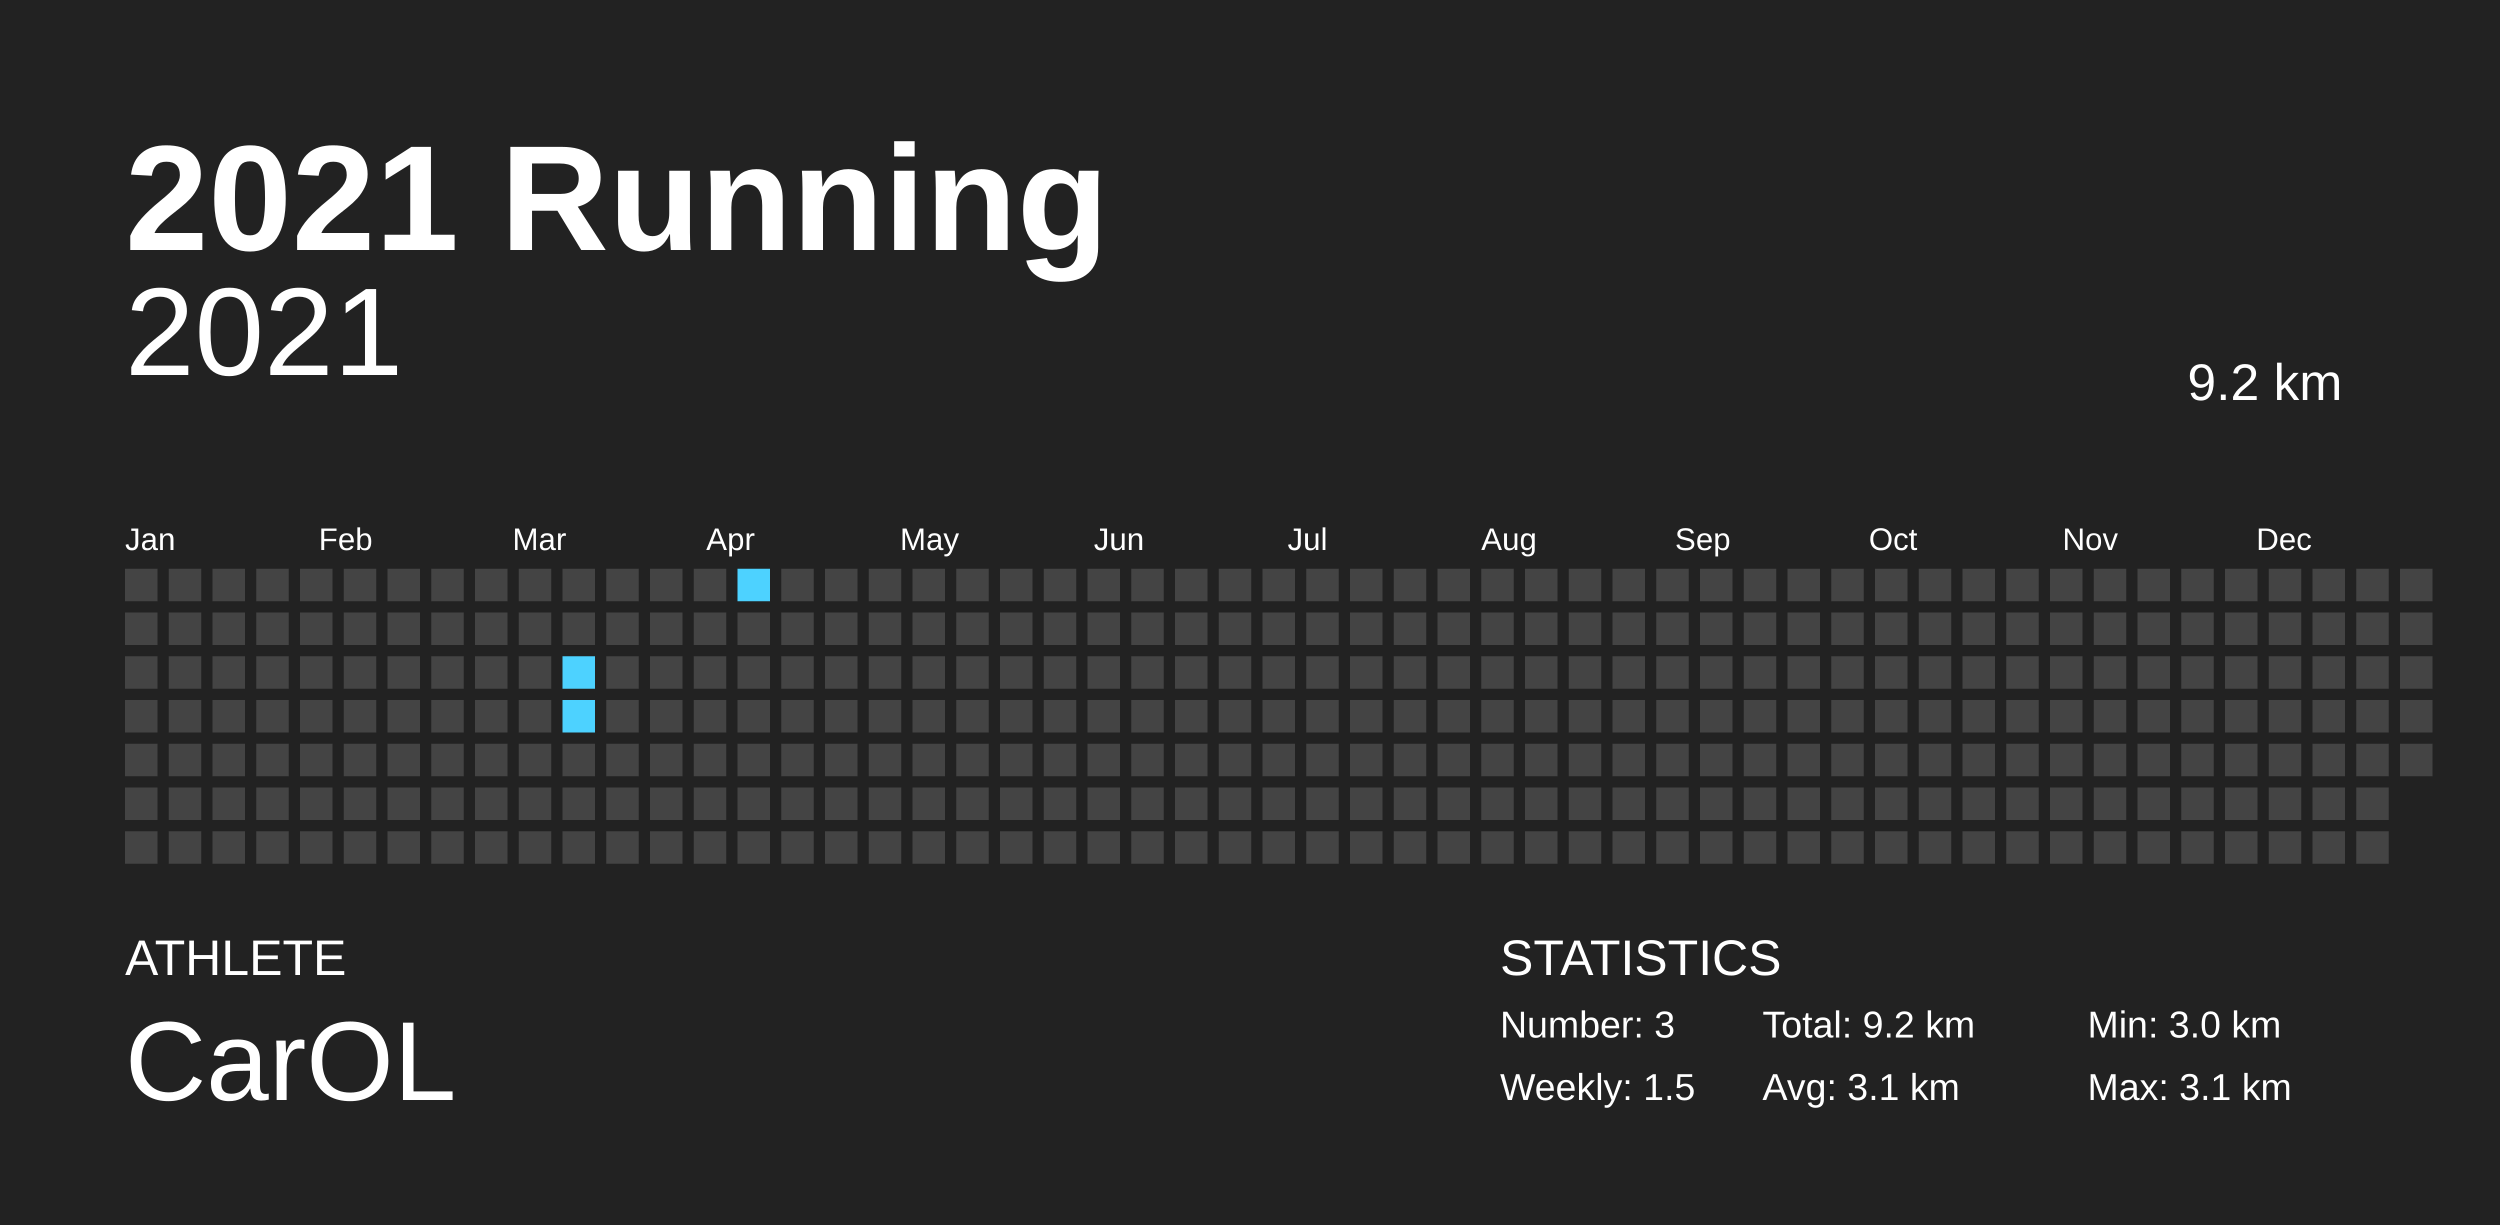
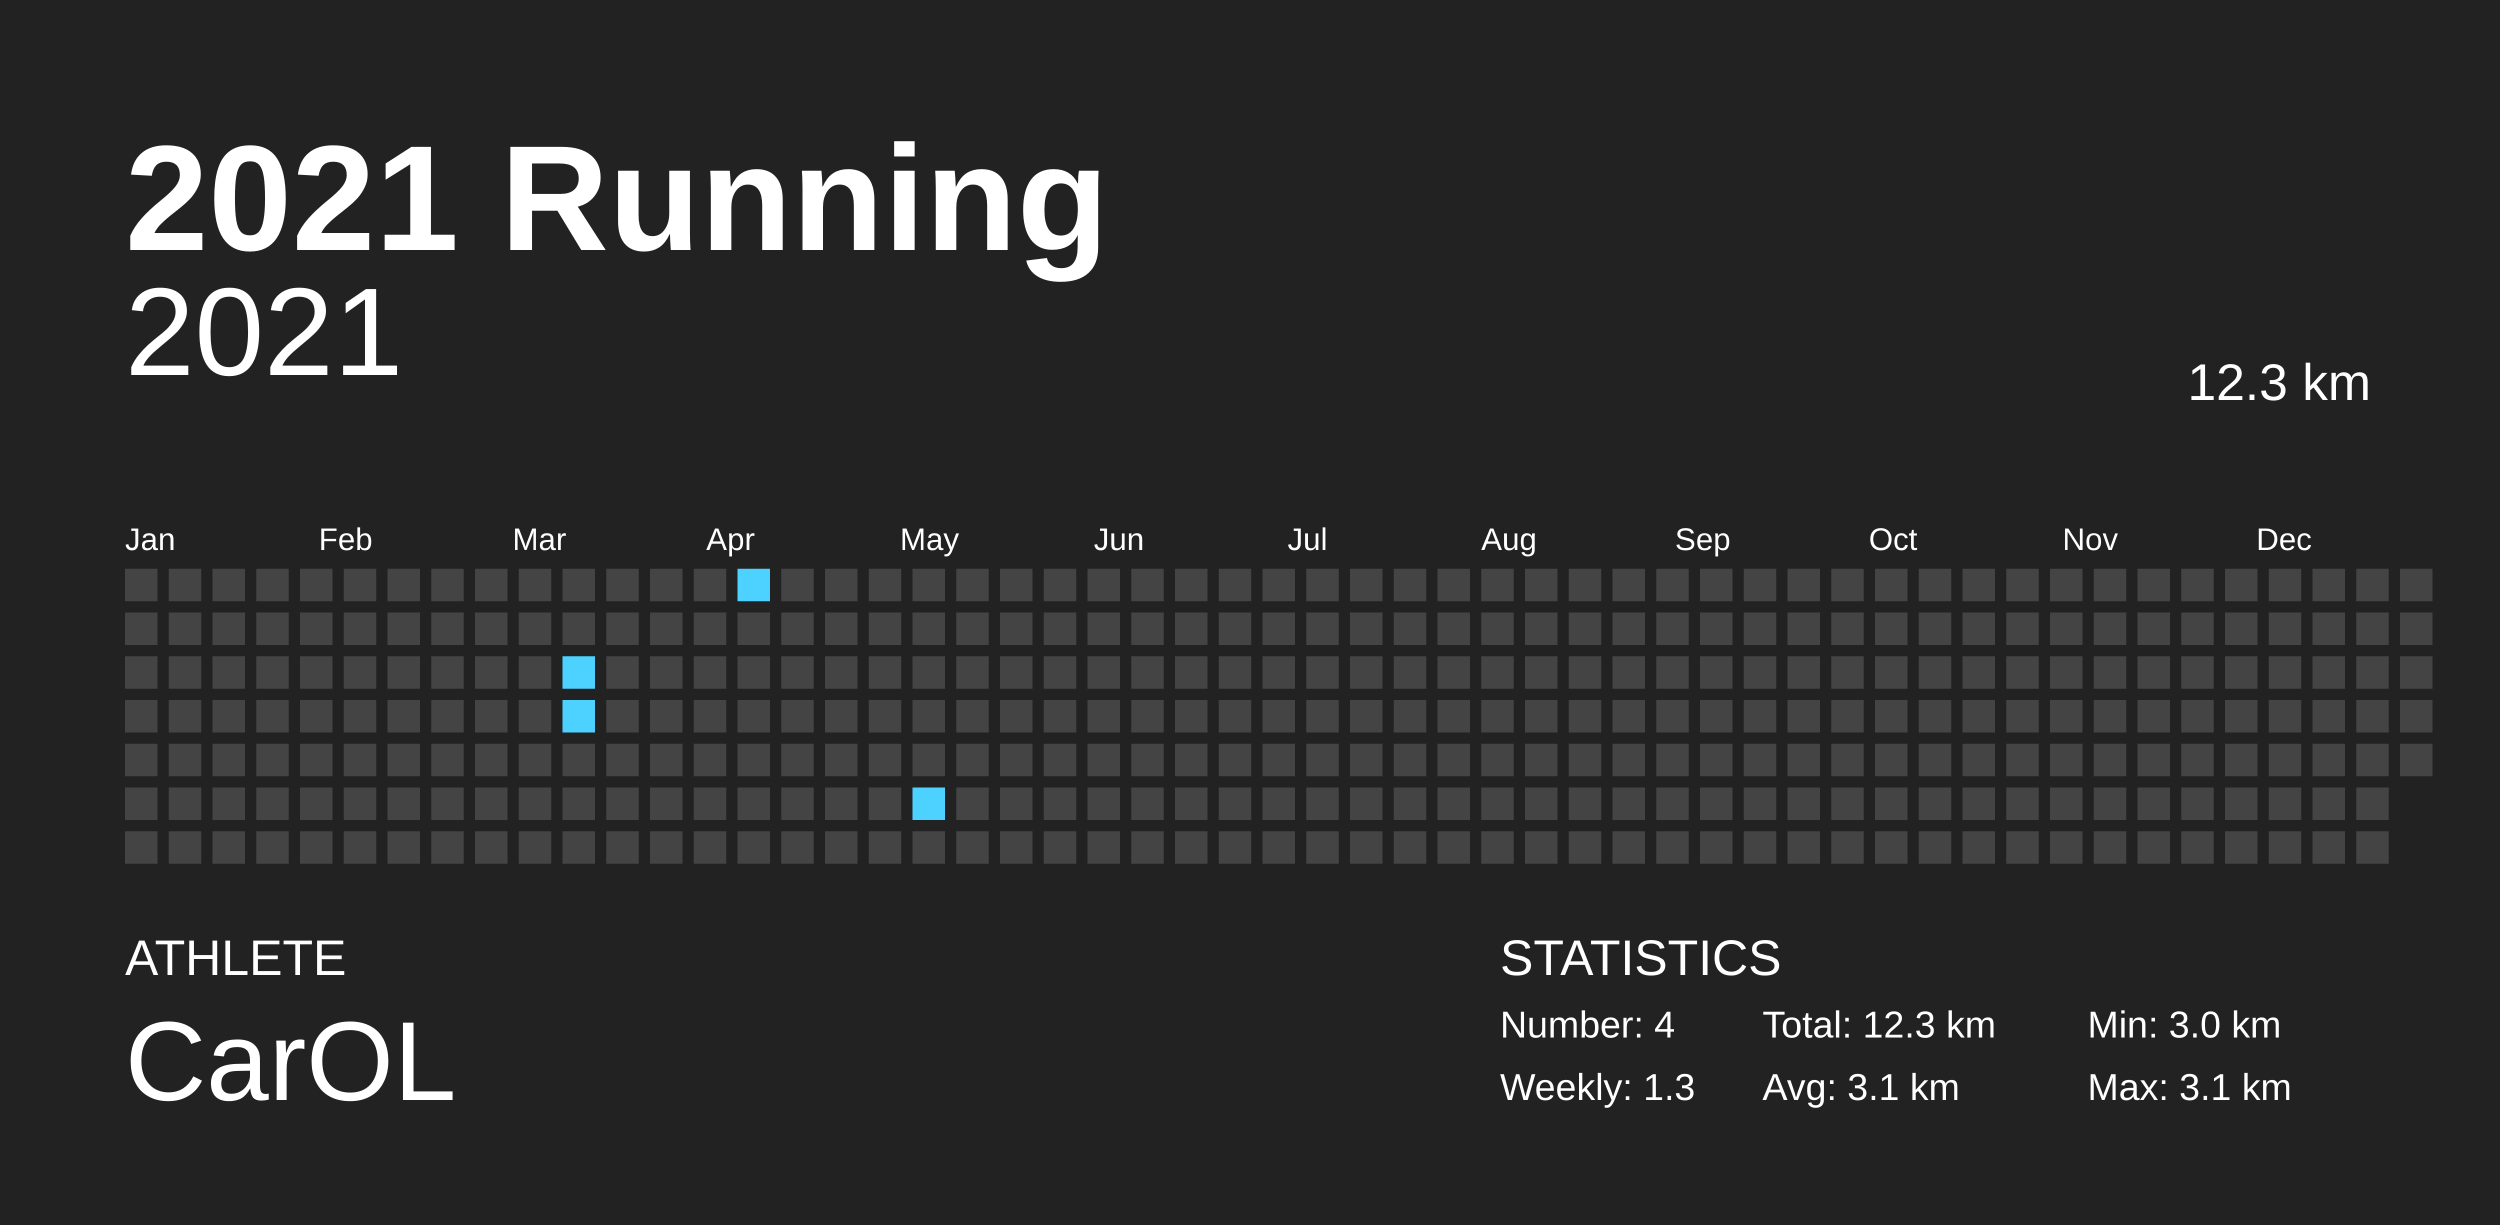
<svg xmlns="http://www.w3.org/2000/svg" baseProfile="full" height="98mm" version="1.1" viewBox="0,0,200,98" width="200mm">
  <defs />
  <rect fill="#222222" height="98" width="200" x="0" y="0" />
  <text fill="#FFFFFF" style="font-size:12px; font-family:Arial; font-weight:bold;" x="10" y="20">2021 Running</text>
  <text fill="#FFFFFF" style="font-size:4px; font-family:Arial" x="10" y="78">ATHLETE</text>
  <text fill="#FFFFFF" style="font-size:9px; font-family:Arial" x="10" y="88">CarOL</text>
  <text fill="#FFFFFF" style="font-size:4px; font-family:Arial" x="120" y="78">STATISTICS</text>
-   <text fill="#FFFFFF" style="font-size:3px; font-family:Arial" x="120" y="83">Number: 3</text>
-   <text fill="#FFFFFF" style="font-size:3px; font-family:Arial" x="120" y="88">Weekly: 1.5</text>
-   <text fill="#FFFFFF" style="font-size:3px; font-family:Arial" x="141" y="83">Total: 9.2 km</text>
+   <text fill="#FFFFFF" style="font-size:3px; font-family:Arial" x="120" y="83">Number: 4</text>
+   <text fill="#FFFFFF" style="font-size:3px; font-family:Arial" x="120" y="88">Weekly: 1.3</text>
+   <text fill="#FFFFFF" style="font-size:3px; font-family:Arial" x="141" y="83">Total: 12.3 km</text>
  <text fill="#FFFFFF" style="font-size:3px; font-family:Arial" x="141" y="88">Avg: 3.1 km</text>
  <text fill="#FFFFFF" style="font-size:3px; font-family:Arial" x="167" y="83">Min: 3.0 km</text>
  <text fill="#FFFFFF" style="font-size:3px; font-family:Arial" x="167" y="88">Max: 3.1 km</text>
  <text alignment-baseline="hanging" fill="#FFFFFF" style="font-size:10.0px; font-family:Arial;" x="10" y="30">2021</text>
-   <text alignment-baseline="hanging" fill="#FFFFFF" style="font-size:4.125px; font-family:Arial;" x="175" y="32">9.2 km</text>
+   <text alignment-baseline="hanging" fill="#FFFFFF" style="font-size:4.125px; font-family:Arial;" x="175" y="32">12.3 km</text>
  <text fill="#FFFFFF" style="font-size:2.5px; font-family:Arial" x="10.0" y="44">Jan</text>
  <text fill="#FFFFFF" style="font-size:2.5px; font-family:Arial" x="25.5" y="44">Feb</text>
  <text fill="#FFFFFF" style="font-size:2.5px; font-family:Arial" x="41.0" y="44">Mar</text>
  <text fill="#FFFFFF" style="font-size:2.5px; font-family:Arial" x="56.5" y="44">Apr</text>
  <text fill="#FFFFFF" style="font-size:2.5px; font-family:Arial" x="72.0" y="44">May</text>
  <text fill="#FFFFFF" style="font-size:2.5px; font-family:Arial" x="87.5" y="44">Jun</text>
  <text fill="#FFFFFF" style="font-size:2.5px; font-family:Arial" x="103.0" y="44">Jul</text>
  <text fill="#FFFFFF" style="font-size:2.5px; font-family:Arial" x="118.5" y="44">Aug</text>
  <text fill="#FFFFFF" style="font-size:2.5px; font-family:Arial" x="134.0" y="44">Sep</text>
  <text fill="#FFFFFF" style="font-size:2.5px; font-family:Arial" x="149.5" y="44">Oct</text>
  <text fill="#FFFFFF" style="font-size:2.5px; font-family:Arial" x="165.0" y="44">Nov</text>
  <text fill="#FFFFFF" style="font-size:2.5px; font-family:Arial" x="180.5" y="44">Dec</text>
  <rect fill="#444444" height="2.6" width="2.6" x="10.0" y="45.5" />
  <rect fill="#444444" height="2.6" width="2.6" x="10.0" y="49.0" />
  <rect fill="#444444" height="2.6" width="2.6" x="10.0" y="52.5" />
  <rect fill="#444444" height="2.6" width="2.6" x="10.0" y="56.0" />
  <rect fill="#444444" height="2.6" width="2.6" x="10.0" y="59.5" />
  <rect fill="#444444" height="2.6" width="2.6" x="10.0" y="63.0" />
  <rect fill="#444444" height="2.6" width="2.6" x="10.0" y="66.5" />
  <rect fill="#444444" height="2.6" width="2.6" x="13.5" y="45.5" />
  <rect fill="#444444" height="2.6" width="2.6" x="13.5" y="49.0" />
  <rect fill="#444444" height="2.6" width="2.6" x="13.5" y="52.5" />
  <rect fill="#444444" height="2.6" width="2.6" x="13.5" y="56.0" />
  <rect fill="#444444" height="2.6" width="2.6" x="13.5" y="59.5" />
  <rect fill="#444444" height="2.6" width="2.6" x="13.5" y="63.0" />
  <rect fill="#444444" height="2.6" width="2.6" x="13.5" y="66.5" />
  <rect fill="#444444" height="2.6" width="2.6" x="17.0" y="45.5" />
  <rect fill="#444444" height="2.6" width="2.6" x="17.0" y="49.0" />
  <rect fill="#444444" height="2.6" width="2.6" x="17.0" y="52.5" />
  <rect fill="#444444" height="2.6" width="2.6" x="17.0" y="56.0" />
  <rect fill="#444444" height="2.6" width="2.6" x="17.0" y="59.5" />
  <rect fill="#444444" height="2.6" width="2.6" x="17.0" y="63.0" />
  <rect fill="#444444" height="2.6" width="2.6" x="17.0" y="66.5" />
  <rect fill="#444444" height="2.6" width="2.6" x="20.5" y="45.5" />
  <rect fill="#444444" height="2.6" width="2.6" x="20.5" y="49.0" />
  <rect fill="#444444" height="2.6" width="2.6" x="20.5" y="52.5" />
  <rect fill="#444444" height="2.6" width="2.6" x="20.5" y="56.0" />
  <rect fill="#444444" height="2.6" width="2.6" x="20.5" y="59.5" />
  <rect fill="#444444" height="2.6" width="2.6" x="20.5" y="63.0" />
  <rect fill="#444444" height="2.6" width="2.6" x="20.5" y="66.5" />
  <rect fill="#444444" height="2.6" width="2.6" x="24.0" y="45.5" />
  <rect fill="#444444" height="2.6" width="2.6" x="24.0" y="49.0" />
  <rect fill="#444444" height="2.6" width="2.6" x="24.0" y="52.5" />
  <rect fill="#444444" height="2.6" width="2.6" x="24.0" y="56.0" />
  <rect fill="#444444" height="2.6" width="2.6" x="24.0" y="59.5" />
  <rect fill="#444444" height="2.6" width="2.6" x="24.0" y="63.0" />
  <rect fill="#444444" height="2.6" width="2.6" x="24.0" y="66.5" />
  <rect fill="#444444" height="2.6" width="2.6" x="27.5" y="45.5" />
  <rect fill="#444444" height="2.6" width="2.6" x="27.5" y="49.0" />
  <rect fill="#444444" height="2.6" width="2.6" x="27.5" y="52.5" />
  <rect fill="#444444" height="2.6" width="2.6" x="27.5" y="56.0" />
  <rect fill="#444444" height="2.6" width="2.6" x="27.5" y="59.5" />
  <rect fill="#444444" height="2.6" width="2.6" x="27.5" y="63.0" />
  <rect fill="#444444" height="2.6" width="2.6" x="27.5" y="66.5" />
  <rect fill="#444444" height="2.6" width="2.6" x="31.0" y="45.5" />
  <rect fill="#444444" height="2.6" width="2.6" x="31.0" y="49.0" />
  <rect fill="#444444" height="2.6" width="2.6" x="31.0" y="52.5" />
  <rect fill="#444444" height="2.6" width="2.6" x="31.0" y="56.0" />
  <rect fill="#444444" height="2.6" width="2.6" x="31.0" y="59.5" />
  <rect fill="#444444" height="2.6" width="2.6" x="31.0" y="63.0" />
  <rect fill="#444444" height="2.6" width="2.6" x="31.0" y="66.5" />
  <rect fill="#444444" height="2.6" width="2.6" x="34.5" y="45.5" />
  <rect fill="#444444" height="2.6" width="2.6" x="34.5" y="49.0" />
  <rect fill="#444444" height="2.6" width="2.6" x="34.5" y="52.5" />
  <rect fill="#444444" height="2.6" width="2.6" x="34.5" y="56.0" />
  <rect fill="#444444" height="2.6" width="2.6" x="34.5" y="59.5" />
  <rect fill="#444444" height="2.6" width="2.6" x="34.5" y="63.0" />
  <rect fill="#444444" height="2.6" width="2.6" x="34.5" y="66.5" />
  <rect fill="#444444" height="2.6" width="2.6" x="38.0" y="45.5" />
  <rect fill="#444444" height="2.6" width="2.6" x="38.0" y="49.0" />
  <rect fill="#444444" height="2.6" width="2.6" x="38.0" y="52.5" />
  <rect fill="#444444" height="2.6" width="2.6" x="38.0" y="56.0" />
  <rect fill="#444444" height="2.6" width="2.6" x="38.0" y="59.5" />
  <rect fill="#444444" height="2.6" width="2.6" x="38.0" y="63.0" />
  <rect fill="#444444" height="2.6" width="2.6" x="38.0" y="66.5" />
  <rect fill="#444444" height="2.6" width="2.6" x="41.5" y="45.5" />
  <rect fill="#444444" height="2.6" width="2.6" x="41.5" y="49.0" />
  <rect fill="#444444" height="2.6" width="2.6" x="41.5" y="52.5" />
  <rect fill="#444444" height="2.6" width="2.6" x="41.5" y="56.0" />
  <rect fill="#444444" height="2.6" width="2.6" x="41.5" y="59.5" />
  <rect fill="#444444" height="2.6" width="2.6" x="41.5" y="63.0" />
  <rect fill="#444444" height="2.6" width="2.6" x="41.5" y="66.5" />
  <rect fill="#444444" height="2.6" width="2.6" x="45.0" y="45.5" />
  <rect fill="#444444" height="2.6" width="2.6" x="45.0" y="49.0" />
  <rect fill="#4dd2ff" height="2.6" width="2.6" x="45.0" y="52.5" />
  <rect fill="#4dd2ff" height="2.6" width="2.6" x="45.0" y="56.0" />
  <rect fill="#444444" height="2.6" width="2.6" x="45.0" y="59.5" />
  <rect fill="#444444" height="2.6" width="2.6" x="45.0" y="63.0" />
  <rect fill="#444444" height="2.6" width="2.6" x="45.0" y="66.5" />
  <rect fill="#444444" height="2.6" width="2.6" x="48.5" y="45.5" />
  <rect fill="#444444" height="2.6" width="2.6" x="48.5" y="49.0" />
  <rect fill="#444444" height="2.6" width="2.6" x="48.5" y="52.5" />
  <rect fill="#444444" height="2.6" width="2.6" x="48.5" y="56.0" />
  <rect fill="#444444" height="2.6" width="2.6" x="48.5" y="59.5" />
  <rect fill="#444444" height="2.6" width="2.6" x="48.5" y="63.0" />
  <rect fill="#444444" height="2.6" width="2.6" x="48.5" y="66.5" />
  <rect fill="#444444" height="2.6" width="2.6" x="52.0" y="45.5" />
  <rect fill="#444444" height="2.6" width="2.6" x="52.0" y="49.0" />
  <rect fill="#444444" height="2.6" width="2.6" x="52.0" y="52.5" />
  <rect fill="#444444" height="2.6" width="2.6" x="52.0" y="56.0" />
  <rect fill="#444444" height="2.6" width="2.6" x="52.0" y="59.5" />
  <rect fill="#444444" height="2.6" width="2.6" x="52.0" y="63.0" />
  <rect fill="#444444" height="2.6" width="2.6" x="52.0" y="66.5" />
  <rect fill="#444444" height="2.6" width="2.6" x="55.5" y="45.5" />
  <rect fill="#444444" height="2.6" width="2.6" x="55.5" y="49.0" />
  <rect fill="#444444" height="2.6" width="2.6" x="55.5" y="52.5" />
  <rect fill="#444444" height="2.6" width="2.6" x="55.5" y="56.0" />
  <rect fill="#444444" height="2.6" width="2.6" x="55.5" y="59.5" />
  <rect fill="#444444" height="2.6" width="2.6" x="55.5" y="63.0" />
  <rect fill="#444444" height="2.6" width="2.6" x="55.5" y="66.5" />
  <rect fill="#4dd2ff" height="2.6" width="2.6" x="59.0" y="45.5" />
  <rect fill="#444444" height="2.6" width="2.6" x="59.0" y="49.0" />
  <rect fill="#444444" height="2.6" width="2.6" x="59.0" y="52.5" />
  <rect fill="#444444" height="2.6" width="2.6" x="59.0" y="56.0" />
  <rect fill="#444444" height="2.6" width="2.6" x="59.0" y="59.5" />
  <rect fill="#444444" height="2.6" width="2.6" x="59.0" y="63.0" />
  <rect fill="#444444" height="2.6" width="2.6" x="59.0" y="66.5" />
  <rect fill="#444444" height="2.6" width="2.6" x="62.5" y="45.5" />
  <rect fill="#444444" height="2.6" width="2.6" x="62.5" y="49.0" />
  <rect fill="#444444" height="2.6" width="2.6" x="62.5" y="52.5" />
  <rect fill="#444444" height="2.6" width="2.6" x="62.5" y="56.0" />
  <rect fill="#444444" height="2.6" width="2.6" x="62.5" y="59.5" />
  <rect fill="#444444" height="2.6" width="2.6" x="62.5" y="63.0" />
  <rect fill="#444444" height="2.6" width="2.6" x="62.5" y="66.5" />
  <rect fill="#444444" height="2.6" width="2.6" x="66.0" y="45.5" />
  <rect fill="#444444" height="2.6" width="2.6" x="66.0" y="49.0" />
  <rect fill="#444444" height="2.6" width="2.6" x="66.0" y="52.5" />
  <rect fill="#444444" height="2.6" width="2.6" x="66.0" y="56.0" />
  <rect fill="#444444" height="2.6" width="2.6" x="66.0" y="59.5" />
  <rect fill="#444444" height="2.6" width="2.6" x="66.0" y="63.0" />
  <rect fill="#444444" height="2.6" width="2.6" x="66.0" y="66.5" />
  <rect fill="#444444" height="2.6" width="2.6" x="69.5" y="45.5" />
  <rect fill="#444444" height="2.6" width="2.6" x="69.5" y="49.0" />
  <rect fill="#444444" height="2.6" width="2.6" x="69.5" y="52.5" />
  <rect fill="#444444" height="2.6" width="2.6" x="69.5" y="56.0" />
  <rect fill="#444444" height="2.6" width="2.6" x="69.5" y="59.5" />
  <rect fill="#444444" height="2.6" width="2.6" x="69.5" y="63.0" />
  <rect fill="#444444" height="2.6" width="2.6" x="69.5" y="66.5" />
  <rect fill="#444444" height="2.6" width="2.6" x="73.0" y="45.5" />
  <rect fill="#444444" height="2.6" width="2.6" x="73.0" y="49.0" />
  <rect fill="#444444" height="2.6" width="2.6" x="73.0" y="52.5" />
  <rect fill="#444444" height="2.6" width="2.6" x="73.0" y="56.0" />
  <rect fill="#444444" height="2.6" width="2.6" x="73.0" y="59.5" />
-   <rect fill="#444444" height="2.6" width="2.6" x="73.0" y="63.0" />
+   <rect fill="#4dd2ff" height="2.6" width="2.6" x="73.0" y="63.0" />
  <rect fill="#444444" height="2.6" width="2.6" x="73.0" y="66.5" />
  <rect fill="#444444" height="2.6" width="2.6" x="76.5" y="45.5" />
  <rect fill="#444444" height="2.6" width="2.6" x="76.5" y="49.0" />
  <rect fill="#444444" height="2.6" width="2.6" x="76.5" y="52.5" />
  <rect fill="#444444" height="2.6" width="2.6" x="76.5" y="56.0" />
  <rect fill="#444444" height="2.6" width="2.6" x="76.5" y="59.5" />
  <rect fill="#444444" height="2.6" width="2.6" x="76.5" y="63.0" />
  <rect fill="#444444" height="2.6" width="2.6" x="76.5" y="66.5" />
  <rect fill="#444444" height="2.6" width="2.6" x="80.0" y="45.5" />
  <rect fill="#444444" height="2.6" width="2.6" x="80.0" y="49.0" />
  <rect fill="#444444" height="2.6" width="2.6" x="80.0" y="52.5" />
  <rect fill="#444444" height="2.6" width="2.6" x="80.0" y="56.0" />
  <rect fill="#444444" height="2.6" width="2.6" x="80.0" y="59.5" />
  <rect fill="#444444" height="2.6" width="2.6" x="80.0" y="63.0" />
  <rect fill="#444444" height="2.6" width="2.6" x="80.0" y="66.5" />
  <rect fill="#444444" height="2.6" width="2.6" x="83.5" y="45.5" />
  <rect fill="#444444" height="2.6" width="2.6" x="83.5" y="49.0" />
  <rect fill="#444444" height="2.6" width="2.6" x="83.5" y="52.5" />
  <rect fill="#444444" height="2.6" width="2.6" x="83.5" y="56.0" />
  <rect fill="#444444" height="2.6" width="2.6" x="83.5" y="59.5" />
  <rect fill="#444444" height="2.6" width="2.6" x="83.5" y="63.0" />
  <rect fill="#444444" height="2.6" width="2.6" x="83.5" y="66.5" />
  <rect fill="#444444" height="2.6" width="2.6" x="87.0" y="45.5" />
  <rect fill="#444444" height="2.6" width="2.6" x="87.0" y="49.0" />
  <rect fill="#444444" height="2.6" width="2.6" x="87.0" y="52.5" />
  <rect fill="#444444" height="2.6" width="2.6" x="87.0" y="56.0" />
  <rect fill="#444444" height="2.6" width="2.6" x="87.0" y="59.5" />
  <rect fill="#444444" height="2.6" width="2.6" x="87.0" y="63.0" />
  <rect fill="#444444" height="2.6" width="2.6" x="87.0" y="66.5" />
  <rect fill="#444444" height="2.6" width="2.6" x="90.5" y="45.5" />
  <rect fill="#444444" height="2.6" width="2.6" x="90.5" y="49.0" />
  <rect fill="#444444" height="2.6" width="2.6" x="90.5" y="52.5" />
  <rect fill="#444444" height="2.6" width="2.6" x="90.5" y="56.0" />
  <rect fill="#444444" height="2.6" width="2.6" x="90.5" y="59.5" />
  <rect fill="#444444" height="2.6" width="2.6" x="90.5" y="63.0" />
  <rect fill="#444444" height="2.6" width="2.6" x="90.5" y="66.5" />
  <rect fill="#444444" height="2.6" width="2.6" x="94.0" y="45.5" />
  <rect fill="#444444" height="2.6" width="2.6" x="94.0" y="49.0" />
  <rect fill="#444444" height="2.6" width="2.6" x="94.0" y="52.5" />
  <rect fill="#444444" height="2.6" width="2.6" x="94.0" y="56.0" />
  <rect fill="#444444" height="2.6" width="2.6" x="94.0" y="59.5" />
  <rect fill="#444444" height="2.6" width="2.6" x="94.0" y="63.0" />
  <rect fill="#444444" height="2.6" width="2.6" x="94.0" y="66.5" />
  <rect fill="#444444" height="2.6" width="2.6" x="97.5" y="45.5" />
  <rect fill="#444444" height="2.6" width="2.6" x="97.5" y="49.0" />
  <rect fill="#444444" height="2.6" width="2.6" x="97.5" y="52.5" />
  <rect fill="#444444" height="2.6" width="2.6" x="97.5" y="56.0" />
  <rect fill="#444444" height="2.6" width="2.6" x="97.5" y="59.5" />
  <rect fill="#444444" height="2.6" width="2.6" x="97.5" y="63.0" />
  <rect fill="#444444" height="2.6" width="2.6" x="97.5" y="66.5" />
  <rect fill="#444444" height="2.6" width="2.6" x="101.0" y="45.5" />
  <rect fill="#444444" height="2.6" width="2.6" x="101.0" y="49.0" />
  <rect fill="#444444" height="2.6" width="2.6" x="101.0" y="52.5" />
  <rect fill="#444444" height="2.6" width="2.6" x="101.0" y="56.0" />
  <rect fill="#444444" height="2.6" width="2.6" x="101.0" y="59.5" />
  <rect fill="#444444" height="2.6" width="2.6" x="101.0" y="63.0" />
  <rect fill="#444444" height="2.6" width="2.6" x="101.0" y="66.5" />
  <rect fill="#444444" height="2.6" width="2.6" x="104.5" y="45.5" />
  <rect fill="#444444" height="2.6" width="2.6" x="104.5" y="49.0" />
  <rect fill="#444444" height="2.6" width="2.6" x="104.5" y="52.5" />
  <rect fill="#444444" height="2.6" width="2.6" x="104.5" y="56.0" />
  <rect fill="#444444" height="2.6" width="2.6" x="104.5" y="59.5" />
  <rect fill="#444444" height="2.6" width="2.6" x="104.5" y="63.0" />
  <rect fill="#444444" height="2.6" width="2.6" x="104.5" y="66.5" />
  <rect fill="#444444" height="2.6" width="2.6" x="108.0" y="45.5" />
  <rect fill="#444444" height="2.6" width="2.6" x="108.0" y="49.0" />
  <rect fill="#444444" height="2.6" width="2.6" x="108.0" y="52.5" />
  <rect fill="#444444" height="2.6" width="2.6" x="108.0" y="56.0" />
  <rect fill="#444444" height="2.6" width="2.6" x="108.0" y="59.5" />
  <rect fill="#444444" height="2.6" width="2.6" x="108.0" y="63.0" />
  <rect fill="#444444" height="2.6" width="2.6" x="108.0" y="66.5" />
  <rect fill="#444444" height="2.6" width="2.6" x="111.5" y="45.5" />
  <rect fill="#444444" height="2.6" width="2.6" x="111.5" y="49.0" />
  <rect fill="#444444" height="2.6" width="2.6" x="111.5" y="52.5" />
  <rect fill="#444444" height="2.6" width="2.6" x="111.5" y="56.0" />
  <rect fill="#444444" height="2.6" width="2.6" x="111.5" y="59.5" />
  <rect fill="#444444" height="2.6" width="2.6" x="111.5" y="63.0" />
  <rect fill="#444444" height="2.6" width="2.6" x="111.5" y="66.5" />
  <rect fill="#444444" height="2.6" width="2.6" x="115.0" y="45.5" />
  <rect fill="#444444" height="2.6" width="2.6" x="115.0" y="49.0" />
  <rect fill="#444444" height="2.6" width="2.6" x="115.0" y="52.5" />
  <rect fill="#444444" height="2.6" width="2.6" x="115.0" y="56.0" />
  <rect fill="#444444" height="2.6" width="2.6" x="115.0" y="59.5" />
  <rect fill="#444444" height="2.6" width="2.6" x="115.0" y="63.0" />
  <rect fill="#444444" height="2.6" width="2.6" x="115.0" y="66.5" />
  <rect fill="#444444" height="2.6" width="2.6" x="118.5" y="45.5" />
  <rect fill="#444444" height="2.6" width="2.6" x="118.5" y="49.0" />
  <rect fill="#444444" height="2.6" width="2.6" x="118.5" y="52.5" />
  <rect fill="#444444" height="2.6" width="2.6" x="118.5" y="56.0" />
  <rect fill="#444444" height="2.6" width="2.6" x="118.5" y="59.5" />
  <rect fill="#444444" height="2.6" width="2.6" x="118.5" y="63.0" />
  <rect fill="#444444" height="2.6" width="2.6" x="118.5" y="66.5" />
  <rect fill="#444444" height="2.6" width="2.6" x="122.0" y="45.5" />
  <rect fill="#444444" height="2.6" width="2.6" x="122.0" y="49.0" />
  <rect fill="#444444" height="2.6" width="2.6" x="122.0" y="52.5" />
  <rect fill="#444444" height="2.6" width="2.6" x="122.0" y="56.0" />
  <rect fill="#444444" height="2.6" width="2.6" x="122.0" y="59.5" />
  <rect fill="#444444" height="2.6" width="2.6" x="122.0" y="63.0" />
  <rect fill="#444444" height="2.6" width="2.6" x="122.0" y="66.5" />
  <rect fill="#444444" height="2.6" width="2.6" x="125.5" y="45.5" />
  <rect fill="#444444" height="2.6" width="2.6" x="125.5" y="49.0" />
  <rect fill="#444444" height="2.6" width="2.6" x="125.5" y="52.5" />
  <rect fill="#444444" height="2.6" width="2.6" x="125.5" y="56.0" />
  <rect fill="#444444" height="2.6" width="2.6" x="125.5" y="59.5" />
  <rect fill="#444444" height="2.6" width="2.6" x="125.5" y="63.0" />
  <rect fill="#444444" height="2.6" width="2.6" x="125.5" y="66.5" />
  <rect fill="#444444" height="2.6" width="2.6" x="129.0" y="45.5" />
  <rect fill="#444444" height="2.6" width="2.6" x="129.0" y="49.0" />
  <rect fill="#444444" height="2.6" width="2.6" x="129.0" y="52.5" />
  <rect fill="#444444" height="2.6" width="2.6" x="129.0" y="56.0" />
  <rect fill="#444444" height="2.6" width="2.6" x="129.0" y="59.5" />
  <rect fill="#444444" height="2.6" width="2.6" x="129.0" y="63.0" />
  <rect fill="#444444" height="2.6" width="2.6" x="129.0" y="66.5" />
  <rect fill="#444444" height="2.6" width="2.6" x="132.5" y="45.5" />
  <rect fill="#444444" height="2.6" width="2.6" x="132.5" y="49.0" />
  <rect fill="#444444" height="2.6" width="2.6" x="132.5" y="52.5" />
  <rect fill="#444444" height="2.6" width="2.6" x="132.5" y="56.0" />
  <rect fill="#444444" height="2.6" width="2.6" x="132.5" y="59.5" />
  <rect fill="#444444" height="2.6" width="2.6" x="132.5" y="63.0" />
  <rect fill="#444444" height="2.6" width="2.6" x="132.5" y="66.5" />
  <rect fill="#444444" height="2.6" width="2.6" x="136.0" y="45.5" />
  <rect fill="#444444" height="2.6" width="2.6" x="136.0" y="49.0" />
  <rect fill="#444444" height="2.6" width="2.6" x="136.0" y="52.5" />
  <rect fill="#444444" height="2.6" width="2.6" x="136.0" y="56.0" />
  <rect fill="#444444" height="2.6" width="2.6" x="136.0" y="59.5" />
  <rect fill="#444444" height="2.6" width="2.6" x="136.0" y="63.0" />
  <rect fill="#444444" height="2.6" width="2.6" x="136.0" y="66.5" />
  <rect fill="#444444" height="2.6" width="2.6" x="139.5" y="45.5" />
  <rect fill="#444444" height="2.6" width="2.6" x="139.5" y="49.0" />
  <rect fill="#444444" height="2.6" width="2.6" x="139.5" y="52.5" />
  <rect fill="#444444" height="2.6" width="2.6" x="139.5" y="56.0" />
  <rect fill="#444444" height="2.6" width="2.6" x="139.5" y="59.5" />
  <rect fill="#444444" height="2.6" width="2.6" x="139.5" y="63.0" />
  <rect fill="#444444" height="2.6" width="2.6" x="139.5" y="66.5" />
  <rect fill="#444444" height="2.6" width="2.6" x="143.0" y="45.5" />
  <rect fill="#444444" height="2.6" width="2.6" x="143.0" y="49.0" />
  <rect fill="#444444" height="2.6" width="2.6" x="143.0" y="52.5" />
  <rect fill="#444444" height="2.6" width="2.6" x="143.0" y="56.0" />
  <rect fill="#444444" height="2.6" width="2.6" x="143.0" y="59.5" />
  <rect fill="#444444" height="2.6" width="2.6" x="143.0" y="63.0" />
  <rect fill="#444444" height="2.6" width="2.6" x="143.0" y="66.5" />
  <rect fill="#444444" height="2.6" width="2.6" x="146.5" y="45.5" />
  <rect fill="#444444" height="2.6" width="2.6" x="146.5" y="49.0" />
  <rect fill="#444444" height="2.6" width="2.6" x="146.5" y="52.5" />
  <rect fill="#444444" height="2.6" width="2.6" x="146.5" y="56.0" />
  <rect fill="#444444" height="2.6" width="2.6" x="146.5" y="59.5" />
  <rect fill="#444444" height="2.6" width="2.6" x="146.5" y="63.0" />
  <rect fill="#444444" height="2.6" width="2.6" x="146.5" y="66.5" />
  <rect fill="#444444" height="2.6" width="2.6" x="150.0" y="45.5" />
  <rect fill="#444444" height="2.6" width="2.6" x="150.0" y="49.0" />
  <rect fill="#444444" height="2.6" width="2.6" x="150.0" y="52.5" />
  <rect fill="#444444" height="2.6" width="2.6" x="150.0" y="56.0" />
  <rect fill="#444444" height="2.6" width="2.6" x="150.0" y="59.5" />
  <rect fill="#444444" height="2.6" width="2.6" x="150.0" y="63.0" />
  <rect fill="#444444" height="2.6" width="2.6" x="150.0" y="66.5" />
  <rect fill="#444444" height="2.6" width="2.6" x="153.5" y="45.5" />
  <rect fill="#444444" height="2.6" width="2.6" x="153.5" y="49.0" />
  <rect fill="#444444" height="2.6" width="2.6" x="153.5" y="52.5" />
  <rect fill="#444444" height="2.6" width="2.6" x="153.5" y="56.0" />
  <rect fill="#444444" height="2.6" width="2.6" x="153.5" y="59.5" />
  <rect fill="#444444" height="2.6" width="2.6" x="153.5" y="63.0" />
  <rect fill="#444444" height="2.6" width="2.6" x="153.5" y="66.5" />
  <rect fill="#444444" height="2.6" width="2.6" x="157.0" y="45.5" />
  <rect fill="#444444" height="2.6" width="2.6" x="157.0" y="49.0" />
  <rect fill="#444444" height="2.6" width="2.6" x="157.0" y="52.5" />
  <rect fill="#444444" height="2.6" width="2.6" x="157.0" y="56.0" />
  <rect fill="#444444" height="2.6" width="2.6" x="157.0" y="59.5" />
  <rect fill="#444444" height="2.6" width="2.6" x="157.0" y="63.0" />
  <rect fill="#444444" height="2.6" width="2.6" x="157.0" y="66.5" />
  <rect fill="#444444" height="2.6" width="2.6" x="160.5" y="45.5" />
  <rect fill="#444444" height="2.6" width="2.6" x="160.5" y="49.0" />
  <rect fill="#444444" height="2.6" width="2.6" x="160.5" y="52.5" />
  <rect fill="#444444" height="2.6" width="2.6" x="160.5" y="56.0" />
  <rect fill="#444444" height="2.6" width="2.6" x="160.5" y="59.5" />
  <rect fill="#444444" height="2.6" width="2.6" x="160.5" y="63.0" />
  <rect fill="#444444" height="2.6" width="2.6" x="160.5" y="66.5" />
  <rect fill="#444444" height="2.6" width="2.6" x="164.0" y="45.5" />
  <rect fill="#444444" height="2.6" width="2.6" x="164.0" y="49.0" />
  <rect fill="#444444" height="2.6" width="2.6" x="164.0" y="52.5" />
  <rect fill="#444444" height="2.6" width="2.6" x="164.0" y="56.0" />
  <rect fill="#444444" height="2.6" width="2.6" x="164.0" y="59.5" />
  <rect fill="#444444" height="2.6" width="2.6" x="164.0" y="63.0" />
  <rect fill="#444444" height="2.6" width="2.6" x="164.0" y="66.5" />
  <rect fill="#444444" height="2.6" width="2.6" x="167.5" y="45.5" />
  <rect fill="#444444" height="2.6" width="2.6" x="167.5" y="49.0" />
  <rect fill="#444444" height="2.6" width="2.6" x="167.5" y="52.5" />
  <rect fill="#444444" height="2.6" width="2.6" x="167.5" y="56.0" />
  <rect fill="#444444" height="2.6" width="2.6" x="167.5" y="59.5" />
  <rect fill="#444444" height="2.6" width="2.6" x="167.5" y="63.0" />
  <rect fill="#444444" height="2.6" width="2.6" x="167.5" y="66.5" />
  <rect fill="#444444" height="2.6" width="2.6" x="171.0" y="45.5" />
  <rect fill="#444444" height="2.6" width="2.6" x="171.0" y="49.0" />
  <rect fill="#444444" height="2.6" width="2.6" x="171.0" y="52.5" />
  <rect fill="#444444" height="2.6" width="2.6" x="171.0" y="56.0" />
  <rect fill="#444444" height="2.6" width="2.6" x="171.0" y="59.5" />
  <rect fill="#444444" height="2.6" width="2.6" x="171.0" y="63.0" />
  <rect fill="#444444" height="2.6" width="2.6" x="171.0" y="66.5" />
  <rect fill="#444444" height="2.6" width="2.6" x="174.5" y="45.5" />
  <rect fill="#444444" height="2.6" width="2.6" x="174.5" y="49.0" />
  <rect fill="#444444" height="2.6" width="2.6" x="174.5" y="52.5" />
  <rect fill="#444444" height="2.6" width="2.6" x="174.5" y="56.0" />
  <rect fill="#444444" height="2.6" width="2.6" x="174.5" y="59.5" />
  <rect fill="#444444" height="2.6" width="2.6" x="174.5" y="63.0" />
  <rect fill="#444444" height="2.6" width="2.6" x="174.5" y="66.5" />
  <rect fill="#444444" height="2.6" width="2.6" x="178.0" y="45.5" />
  <rect fill="#444444" height="2.6" width="2.6" x="178.0" y="49.0" />
  <rect fill="#444444" height="2.6" width="2.6" x="178.0" y="52.5" />
  <rect fill="#444444" height="2.6" width="2.6" x="178.0" y="56.0" />
  <rect fill="#444444" height="2.6" width="2.6" x="178.0" y="59.5" />
  <rect fill="#444444" height="2.6" width="2.6" x="178.0" y="63.0" />
  <rect fill="#444444" height="2.6" width="2.6" x="178.0" y="66.5" />
  <rect fill="#444444" height="2.6" width="2.6" x="181.5" y="45.5" />
  <rect fill="#444444" height="2.6" width="2.6" x="181.5" y="49.0" />
  <rect fill="#444444" height="2.6" width="2.6" x="181.5" y="52.5" />
  <rect fill="#444444" height="2.6" width="2.6" x="181.5" y="56.0" />
  <rect fill="#444444" height="2.6" width="2.6" x="181.5" y="59.5" />
  <rect fill="#444444" height="2.6" width="2.6" x="181.5" y="63.0" />
  <rect fill="#444444" height="2.6" width="2.6" x="181.5" y="66.5" />
  <rect fill="#444444" height="2.6" width="2.6" x="185.0" y="45.5" />
  <rect fill="#444444" height="2.6" width="2.6" x="185.0" y="49.0" />
  <rect fill="#444444" height="2.6" width="2.6" x="185.0" y="52.5" />
  <rect fill="#444444" height="2.6" width="2.6" x="185.0" y="56.0" />
  <rect fill="#444444" height="2.6" width="2.6" x="185.0" y="59.5" />
  <rect fill="#444444" height="2.6" width="2.6" x="185.0" y="63.0" />
  <rect fill="#444444" height="2.6" width="2.6" x="185.0" y="66.5" />
  <rect fill="#444444" height="2.6" width="2.6" x="188.5" y="45.5" />
  <rect fill="#444444" height="2.6" width="2.6" x="188.5" y="49.0" />
  <rect fill="#444444" height="2.6" width="2.6" x="188.5" y="52.5" />
  <rect fill="#444444" height="2.6" width="2.6" x="188.5" y="56.0" />
  <rect fill="#444444" height="2.6" width="2.6" x="188.5" y="59.5" />
  <rect fill="#444444" height="2.6" width="2.6" x="188.5" y="63.0" />
  <rect fill="#444444" height="2.6" width="2.6" x="188.5" y="66.5" />
  <rect fill="#444444" height="2.6" width="2.6" x="192.0" y="45.5" />
  <rect fill="#444444" height="2.6" width="2.6" x="192.0" y="49.0" />
  <rect fill="#444444" height="2.6" width="2.6" x="192.0" y="52.5" />
  <rect fill="#444444" height="2.6" width="2.6" x="192.0" y="56.0" />
  <rect fill="#444444" height="2.6" width="2.6" x="192.0" y="59.5" />
</svg>
